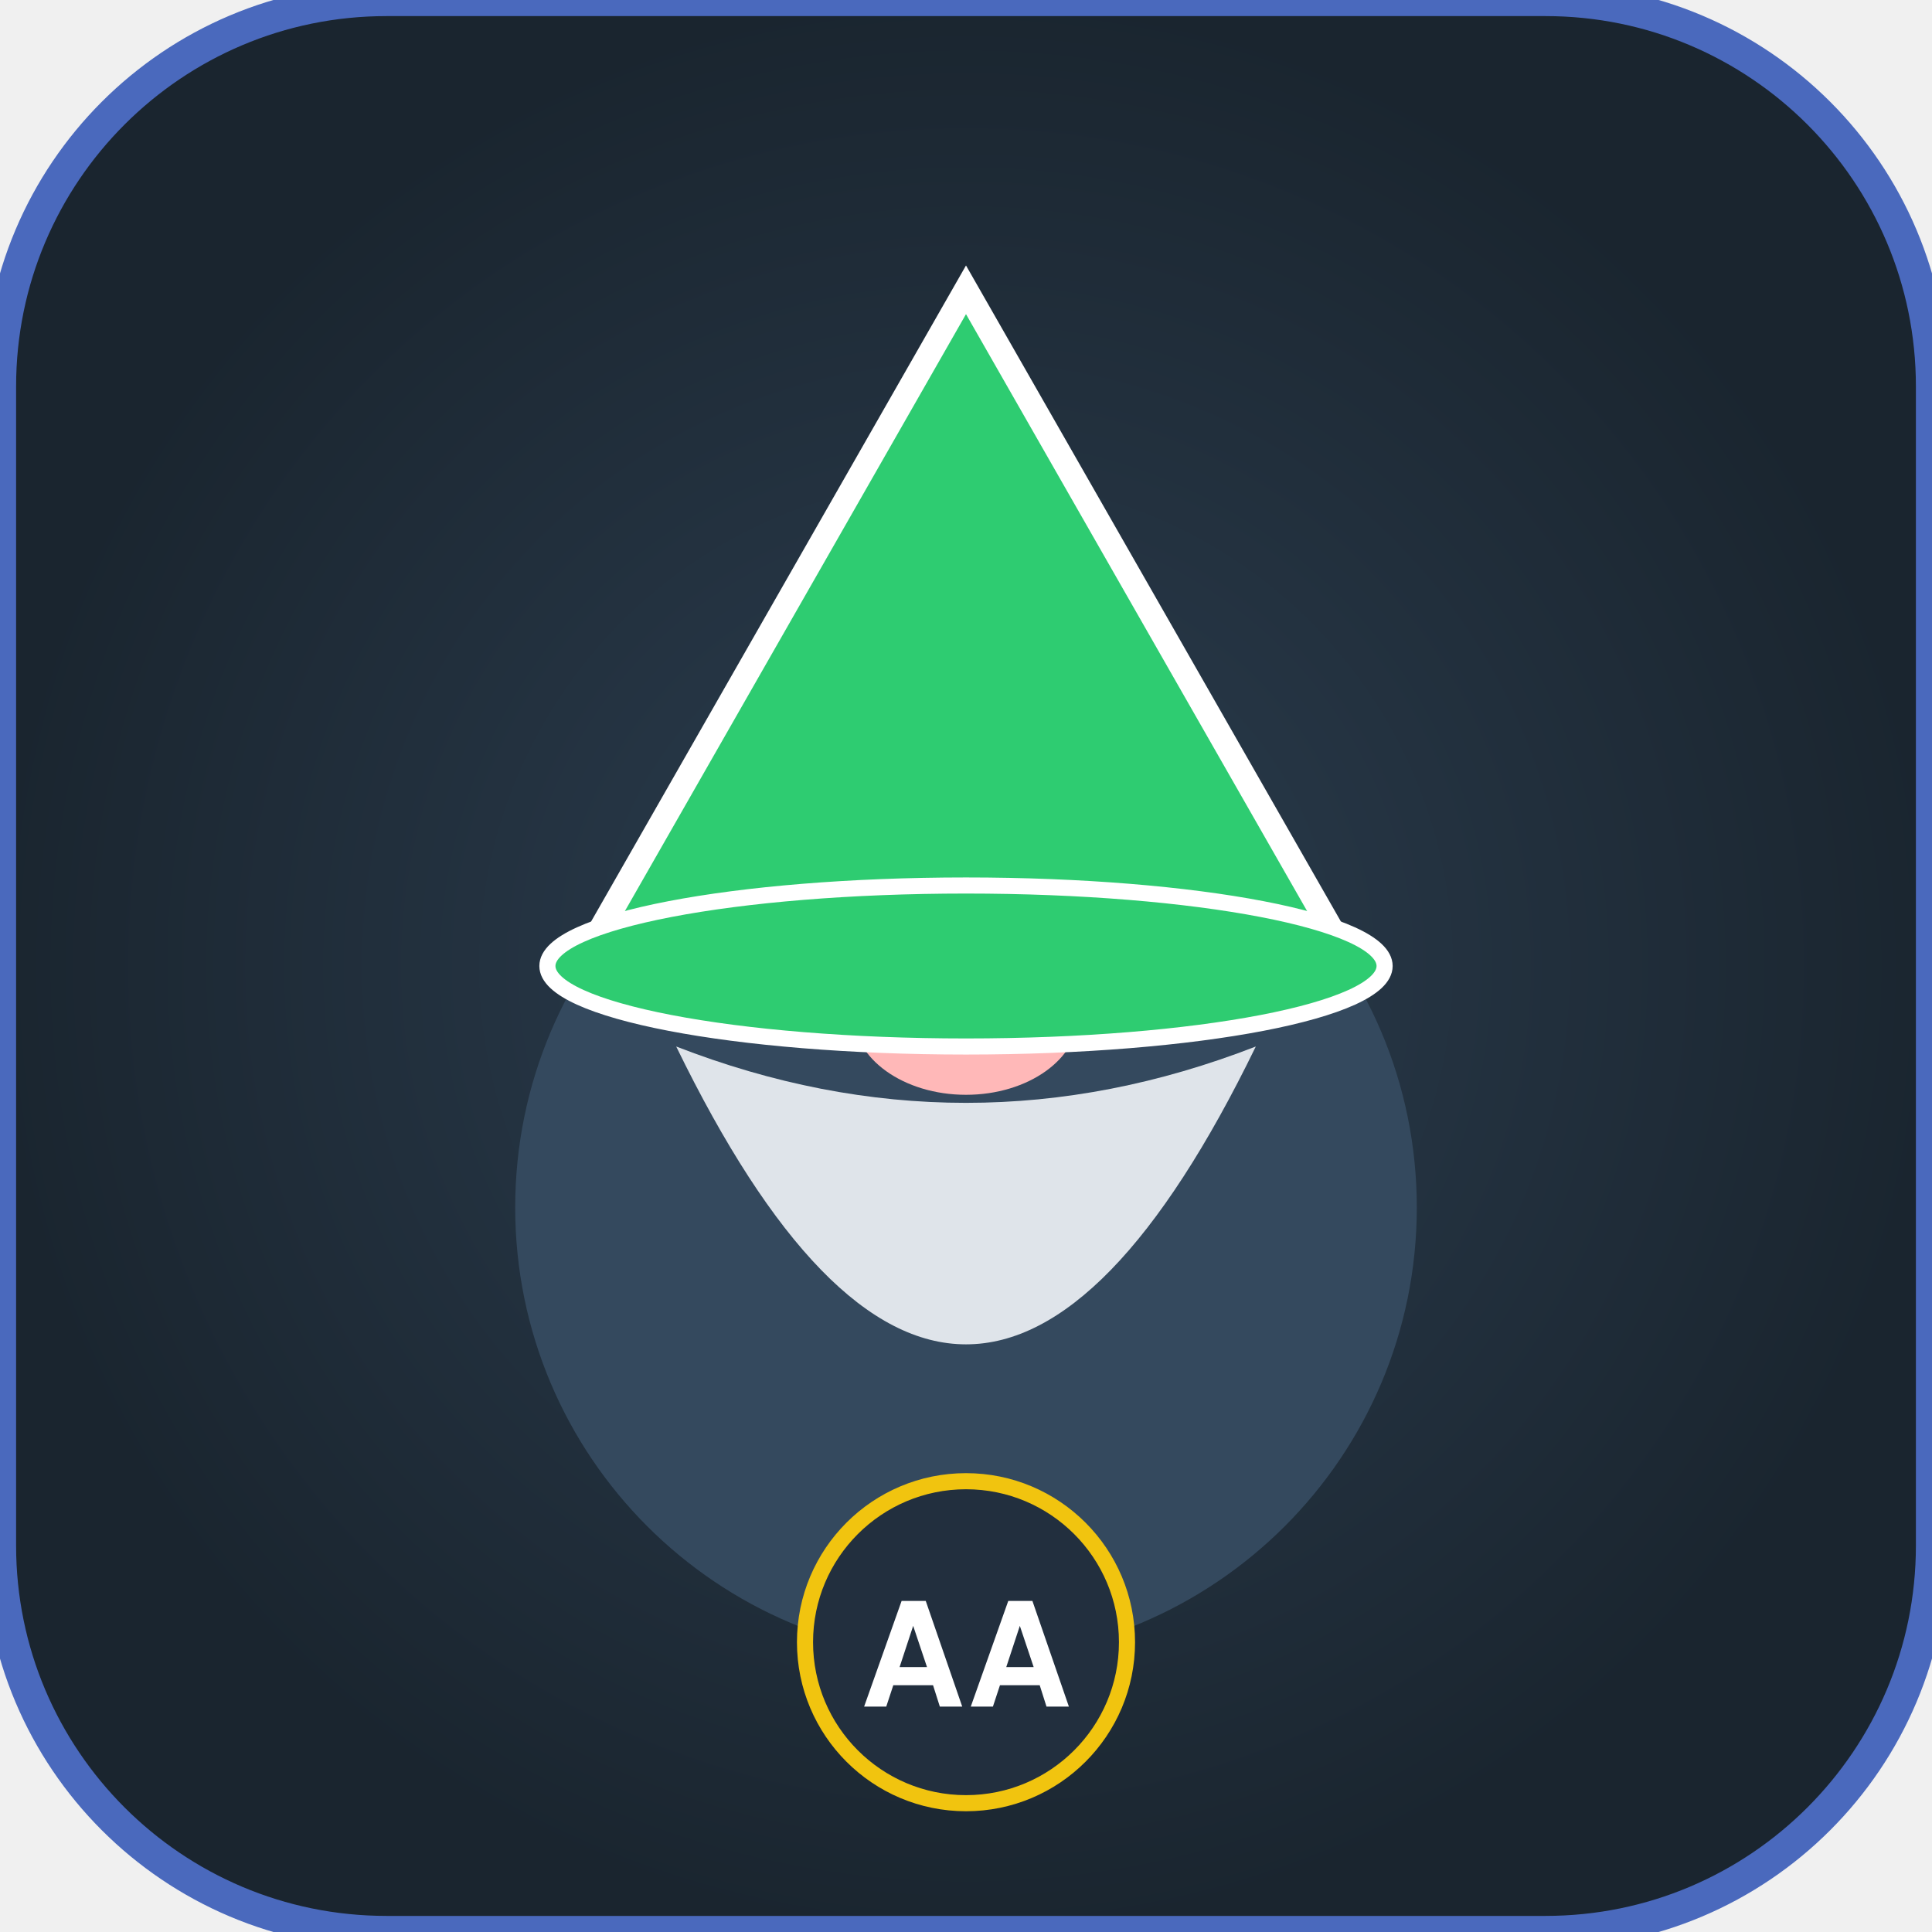
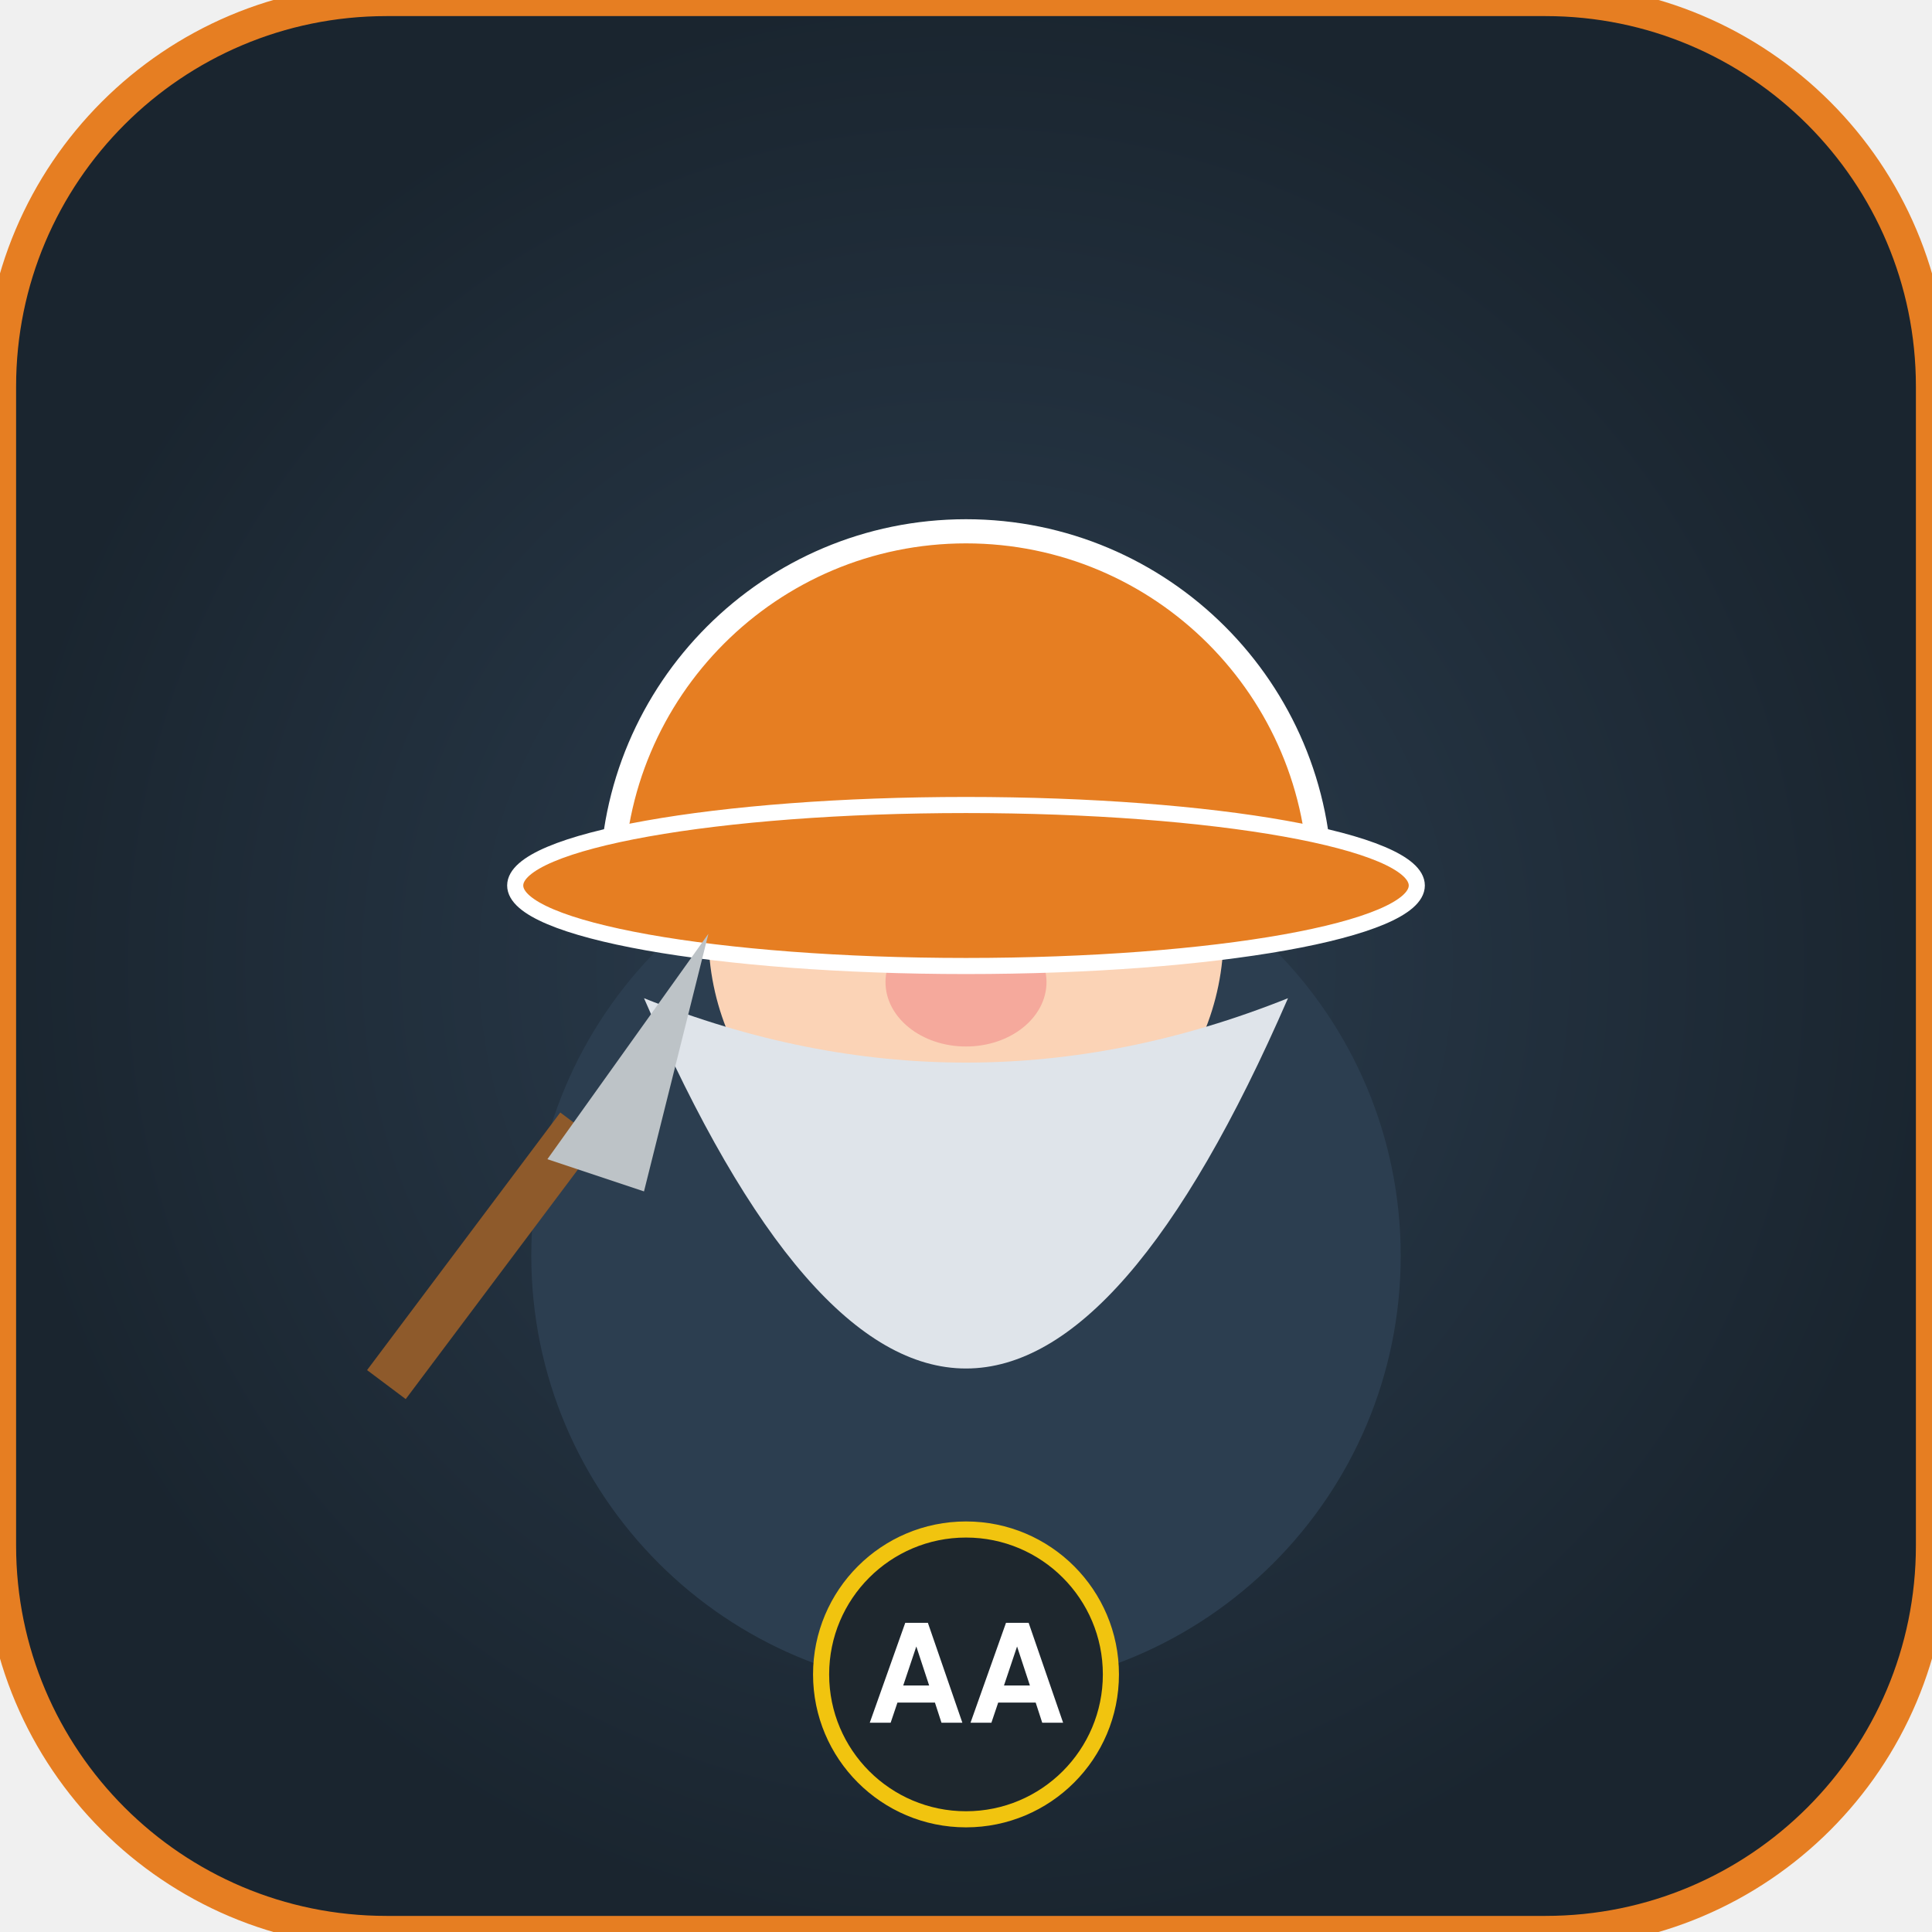
<svg xmlns="http://www.w3.org/2000/svg" viewBox="0 0 120 120" width="120" height="120">
  <defs>
    <radialGradient id="bg" cx="50%" cy="50%" r="50%">
      <stop offset="0%" stop-color="#2c3e50" />
      <stop offset="100%" stop-color="#1a252f" />
    </radialGradient>
  </defs>
-   <rect width="120" height="120" rx="24" fill="url(#bg)" stroke="#4a69bd" stroke-width="2" />
-   <circle cx="60" cy="75" r="28" fill="#34495e" />
-   <path d="M 42 65 Q 60 102 78 65 Q 60 72 42 65 Z" fill="#dfe4ea" />
-   <ellipse cx="60" cy="63" rx="7" ry="5" fill="#ffb8b8" />
-   <polygon points="36,60 60,18 84,60" fill="#2ecc71" stroke="#ffffff" stroke-width="1.5" />
-   <ellipse cx="60" cy="60" rx="26" ry="5" fill="#2ecc71" stroke="#ffffff" stroke-width="1" />
-   <circle cx="60" cy="102" r="10" fill="#222f3e" stroke="#f1c40f" stroke-width="1" />
-   <text x="60" y="106" font-family="Helvetica, Arial, sans-serif" font-size="9" font-weight="bold" fill="#ffffff" text-anchor="middle">AA</text>
+   <rect width="120" height="120" rx="24" fill="url(#bg)" stroke="#e67e22" stroke-width="2" />
+   <circle cx="60" cy="78" r="27" fill="#2c3e50" />
+   <circle cx="60" cy="58" r="16" fill="#fbd3b6" />
+   <path d="M 40 62 Q 60 108 80 62 Q 60 70 40 62 Z" fill="#dfe4ea" />
+   <circle cx="53" cy="56" r="2" fill="#2c3e50" />
+   <circle cx="67" cy="56" r="2" fill="#2c3e50" />
+   <ellipse cx="60" cy="61" rx="5" ry="4" fill="#f5a99c" />
+   <path d="M 38 55 A 22 22 0 0 1 82 55 Z" fill="#e67e22" stroke="#fff" stroke-width="1.5" />
+   <ellipse cx="60" cy="55" rx="28" ry="5" fill="#e67e22" stroke="#fff" stroke-width="1" />
+   <line x1="24" y1="86" x2="36" y2="70" stroke="#8e5a2b" stroke-width="3" />
+   <polygon points="34,72 44,58 40,74" fill="#bdc3c7" />
+   <circle cx="60" cy="104" r="9" fill="#1e272e" stroke="#f1c40f" stroke-width="1" />
+   <text x="60" y="107" font-family="Helvetica, Arial, sans-serif" font-size="8.5" font-weight="bold" fill="#ffffff" text-anchor="middle">AA</text>
</svg>
